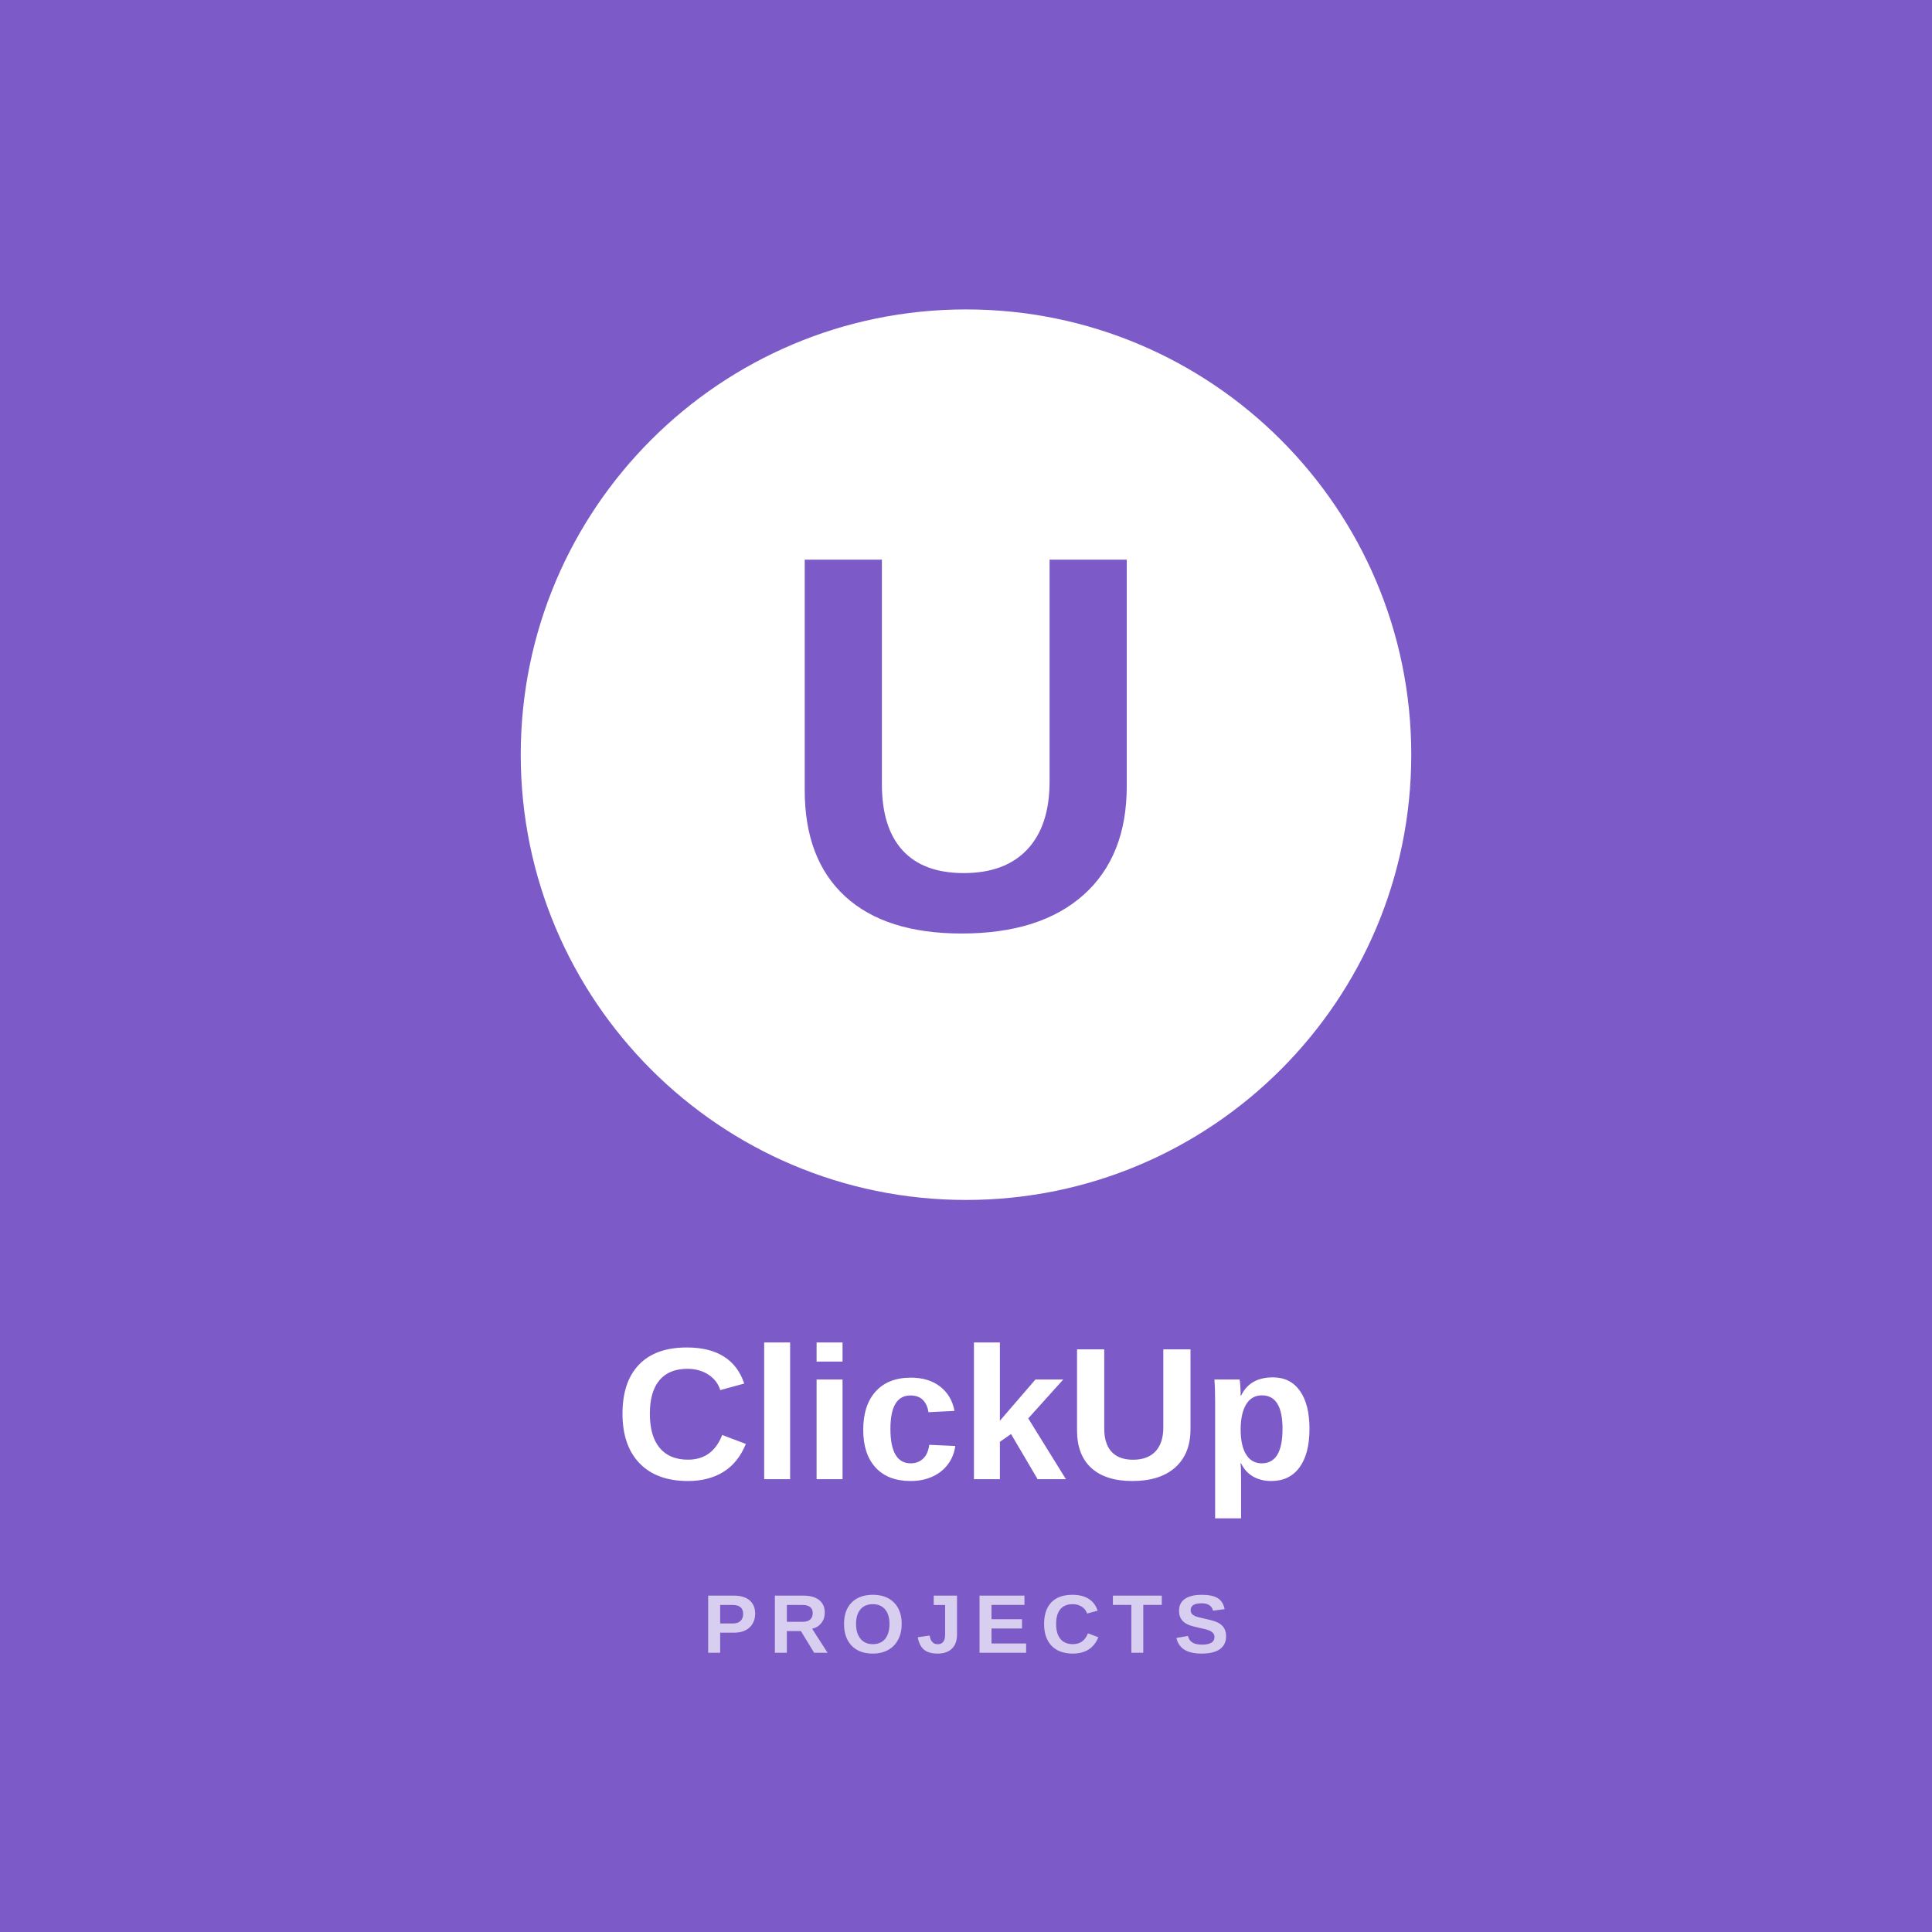
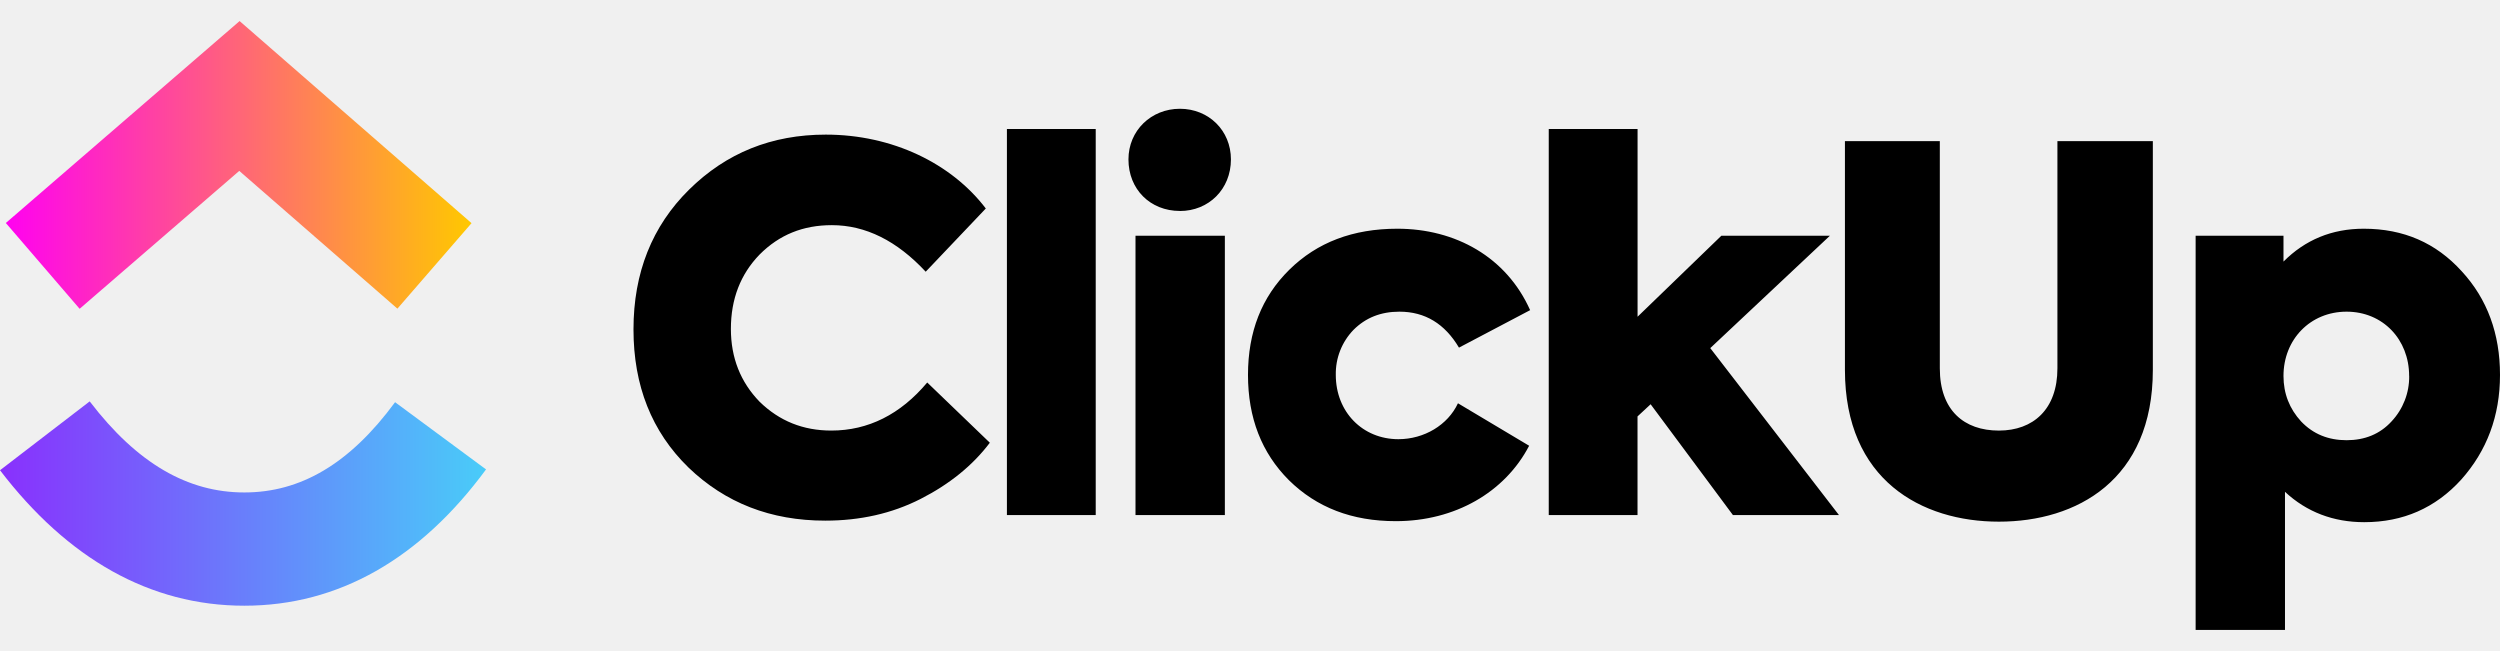
- <svg xmlns="http://www.w3.org/2000/svg" width="512" height="512" viewBox="0 0 512 512">
-   <rect width="512" height="512" fill="#7C5BC9" />
-   <circle cx="256" cy="200" r="118" fill="#ffffff" />
-   <text x="256" y="246" text-anchor="middle" fill="#7C5BC9" font-family="Arial, Helvetica, sans-serif" font-size="142" font-weight="900">U</text>
-   <text x="256" y="392" text-anchor="middle" fill="#ffffff" font-family="Arial, Helvetica, sans-serif" font-size="50" font-weight="700">ClickUp</text>
-   <text x="256" y="438" text-anchor="middle" fill="rgba(255,255,255,0.7)" font-family="Arial, Helvetica, sans-serif" font-size="22" font-weight="600" letter-spacing="3">PROJECTS</text>
+ <svg xmlns="http://www.w3.org/2000/svg" fill="none" height="651" width="2500" viewBox="5.615 2.146 139.771 34.042">
+   <linearGradient id="a" gradientUnits="userSpaceOnUse" x1="5.615" x2="32.789" y1="31.179" y2="31.179">
+     <stop offset="0" stop-color="#8930fd" />
+     <stop offset="1" stop-color="#49ccf9" />
+   </linearGradient>
+   <linearGradient id="b" gradientUnits="userSpaceOnUse" x1="5.941" x2="31.978" y1="13.086" y2="13.086">
+     <stop offset="0" stop-color="#ff02f0" />
+     <stop offset="1" stop-color="#ffc800" />
+   </linearGradient>
+   <path clip-rule="evenodd" d="M5.615 27.26l5.015-3.851c2.664 3.485 5.494 5.092 8.645 5.092 3.134 0 5.884-1.588 8.428-5.046l5.086 3.758c-3.67 4.986-8.232 7.62-13.514 7.62-5.265 0-9.871-2.617-13.66-7.574z" fill="url(#a)" fill-rule="evenodd" />
+   <path clip-rule="evenodd" d="M18.992 10.523l-8.925 7.71-4.126-4.797 13.07-11.29 12.967 11.299-4.145 4.78z" fill="url(#b)" fill-rule="evenodd" />
+   <path d="M51.754 30.077c-3.047 0-5.587-.99-7.647-2.97-2.06-2.008-3.075-4.582-3.075-7.723 0-3.167 1.043-5.77 3.102-7.807 2.09-2.065 4.63-3.082 7.65-3.082 3.725 0 7.025 1.61 8.946 4.13l-3.36 3.535c-1.608-1.727-3.358-2.603-5.248-2.603-1.609 0-2.935.536-4.037 1.64-1.072 1.105-1.607 2.492-1.607 4.16 0 1.612.535 2.97 1.607 4.074 1.102 1.074 2.428 1.61 4.008 1.61 2.06 0 3.867-.905 5.362-2.687l3.5 3.367c-.96 1.273-2.258 2.32-3.867 3.14-1.609.82-3.386 1.216-5.334 1.216zM66.875 8.182v21.584H61.91V8.182zm4.707 4.581c-1.664 0-2.877-1.216-2.877-2.883 0-1.613 1.27-2.83 2.877-2.83 1.61 0 2.852 1.217 2.852 2.83 0 1.667-1.243 2.886-2.852 2.886zm2.513 1.387v15.616h-4.996V14.15zm9.561 15.956c-2.456 0-4.43-.764-5.981-2.292-1.525-1.527-2.287-3.48-2.287-5.884 0-2.405.762-4.355 2.314-5.884 1.553-1.528 3.555-2.29 6.038-2.29 3.246 0 6.097 1.583 7.422 4.553l-3.978 2.095c-.79-1.33-1.891-2.01-3.33-2.01-1.045 0-1.891.34-2.57 1.02a3.526 3.526 0 0 0-.987 2.516c0 2.065 1.495 3.593 3.5 3.593 1.439 0 2.765-.792 3.33-2.008l3.98 2.375c-1.356 2.603-4.149 4.216-7.45 4.216zm24.773-.34h-5.928l-4.602-6.196-.733.68v5.516h-4.963V8.182h4.966v10.495l4.683-4.527h6.068l-6.687 6.281zm.333-8.119V8.86h5.305v12.703c0 2.347 1.355 3.479 3.303 3.479 1.918 0 3.272-1.189 3.272-3.48V8.86h5.335v12.787c0 6.167-4.263 8.487-8.607 8.487-4.318 0-8.608-2.32-8.608-8.487zm29.005-7.891c2.23 0 4.037.791 5.475 2.375 1.439 1.556 2.144 3.508 2.144 5.799 0 2.293-.733 4.243-2.171 5.856-1.441 1.583-3.246 2.377-5.419 2.377-1.723 0-3.218-.566-4.431-1.697v7.722h-4.996V14.15h4.912v1.444c1.213-1.218 2.708-1.838 4.486-1.838zm2.539 8.23c0-2.036-1.465-3.592-3.498-3.592-2.032 0-3.527 1.556-3.527 3.593 0 .99.337 1.839.987 2.546.676.707 1.523 1.047 2.54 1.047 1.015 0 1.862-.34 2.511-1.047a3.648 3.648 0 0 0 .99-2.546z" fill="#000" />
</svg>
